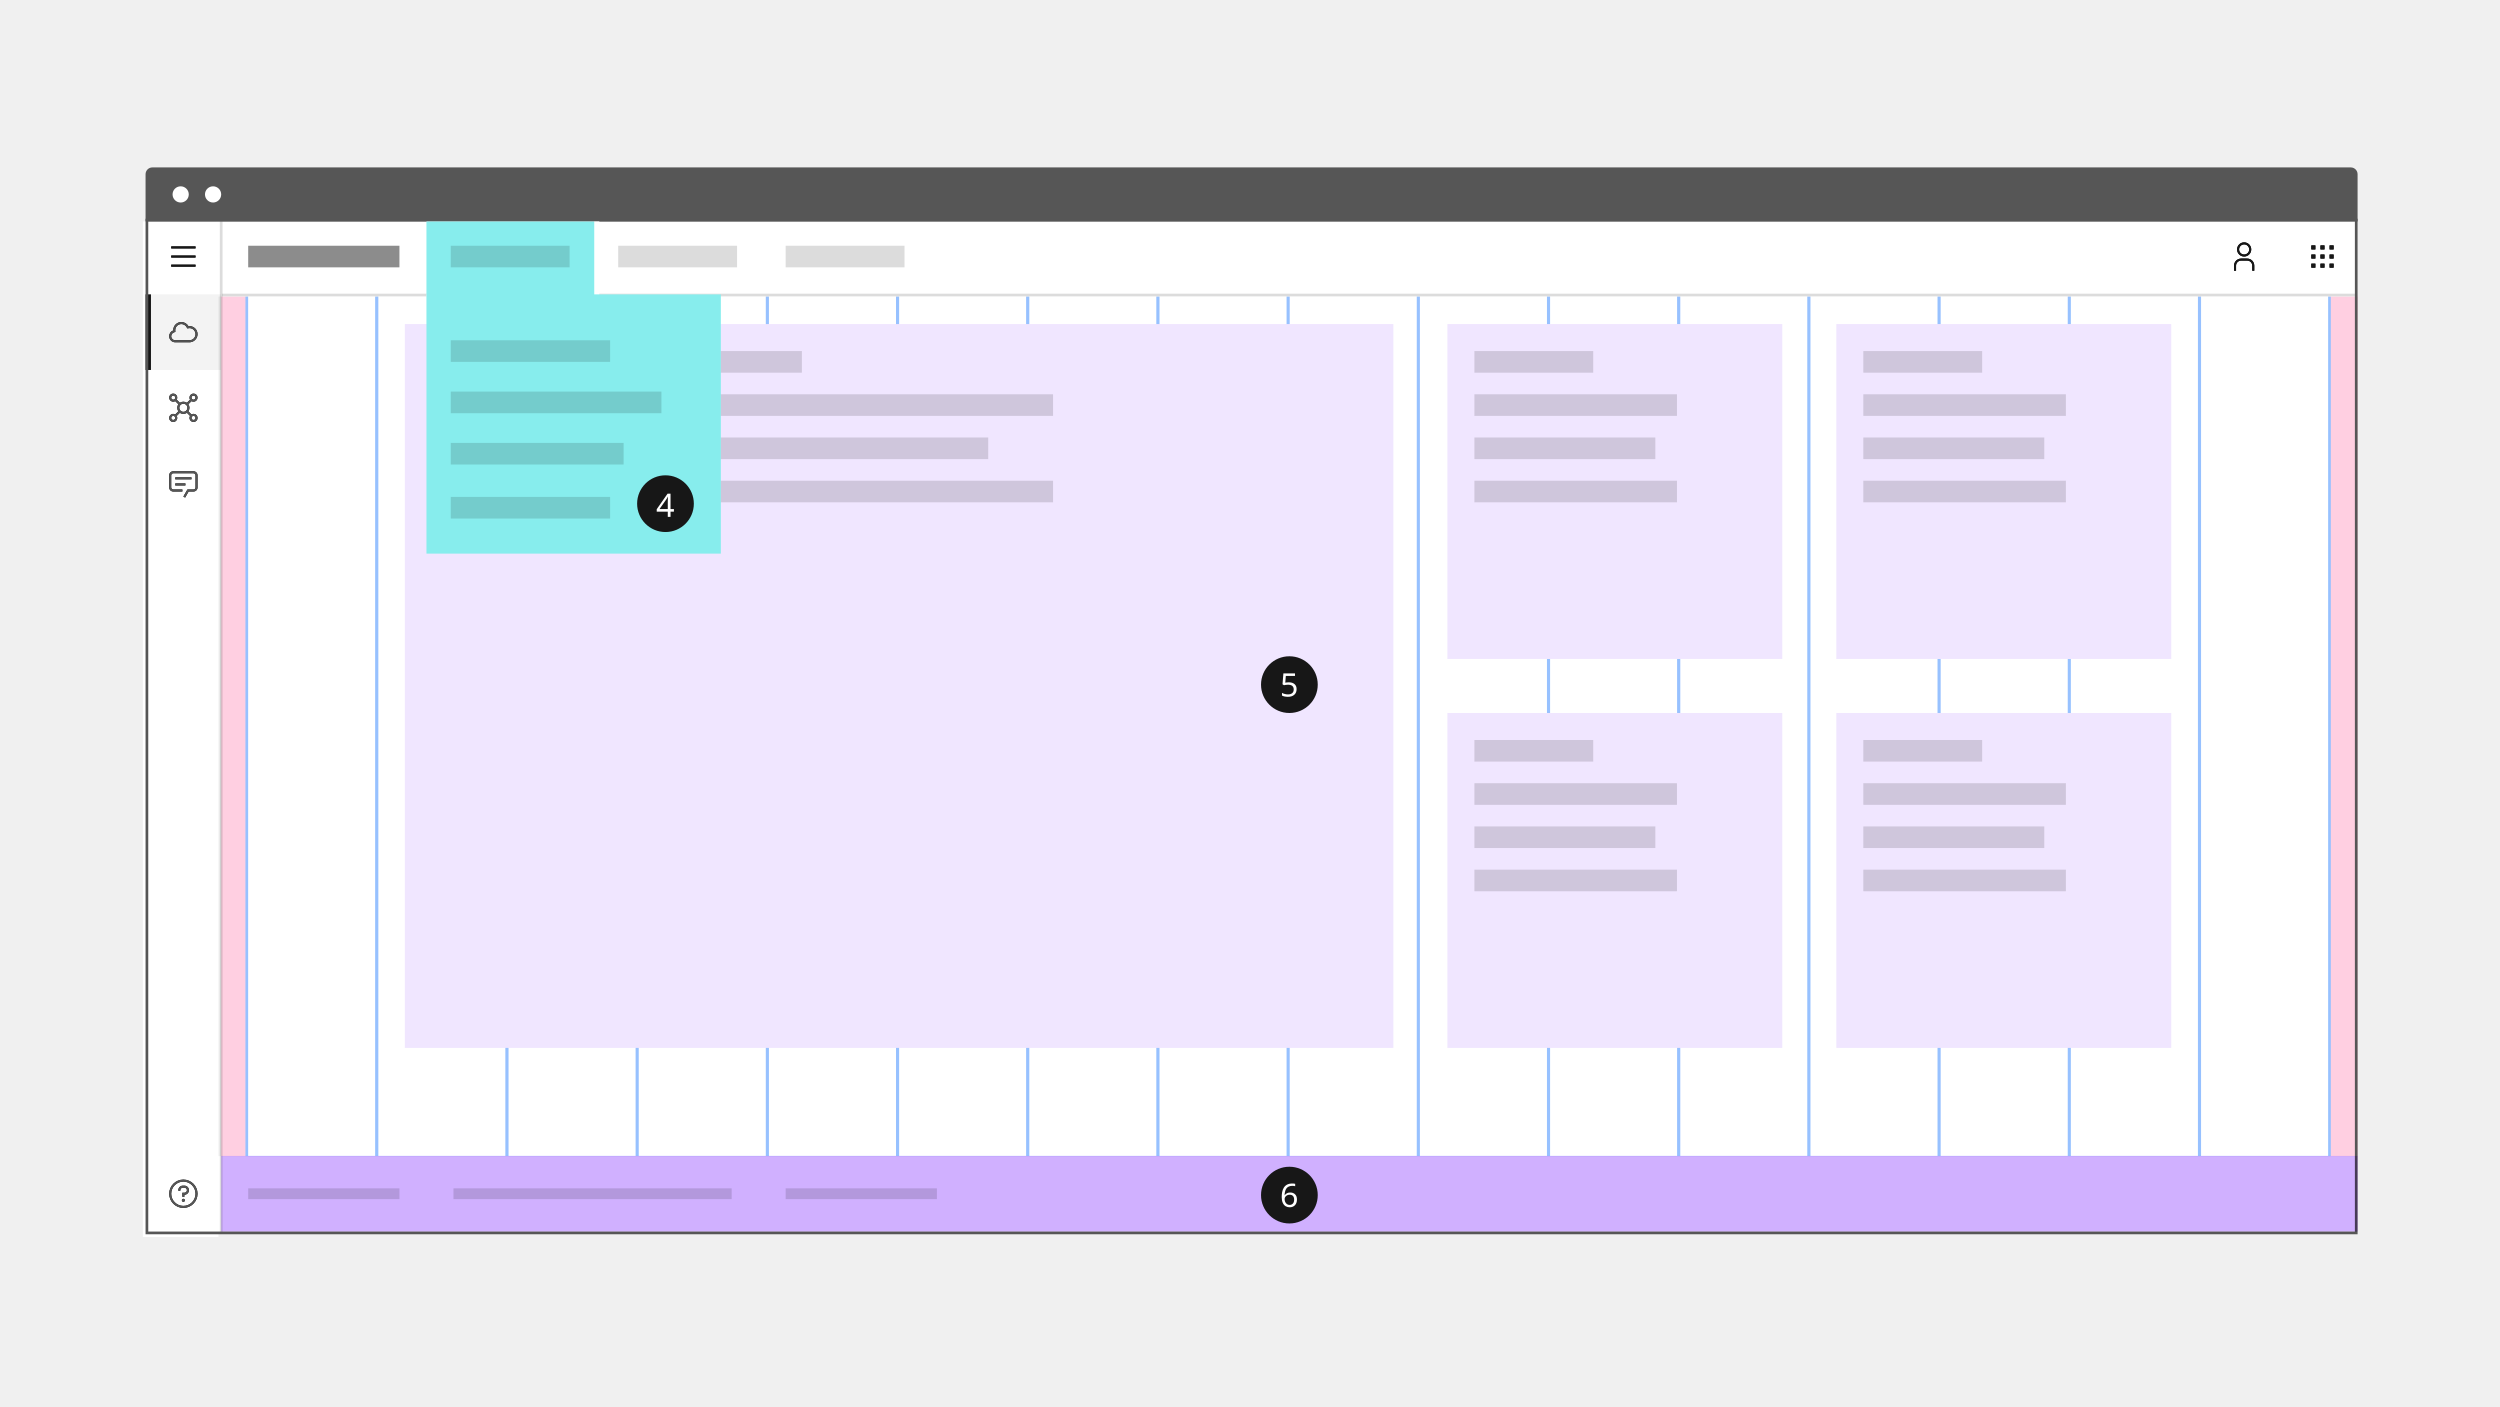
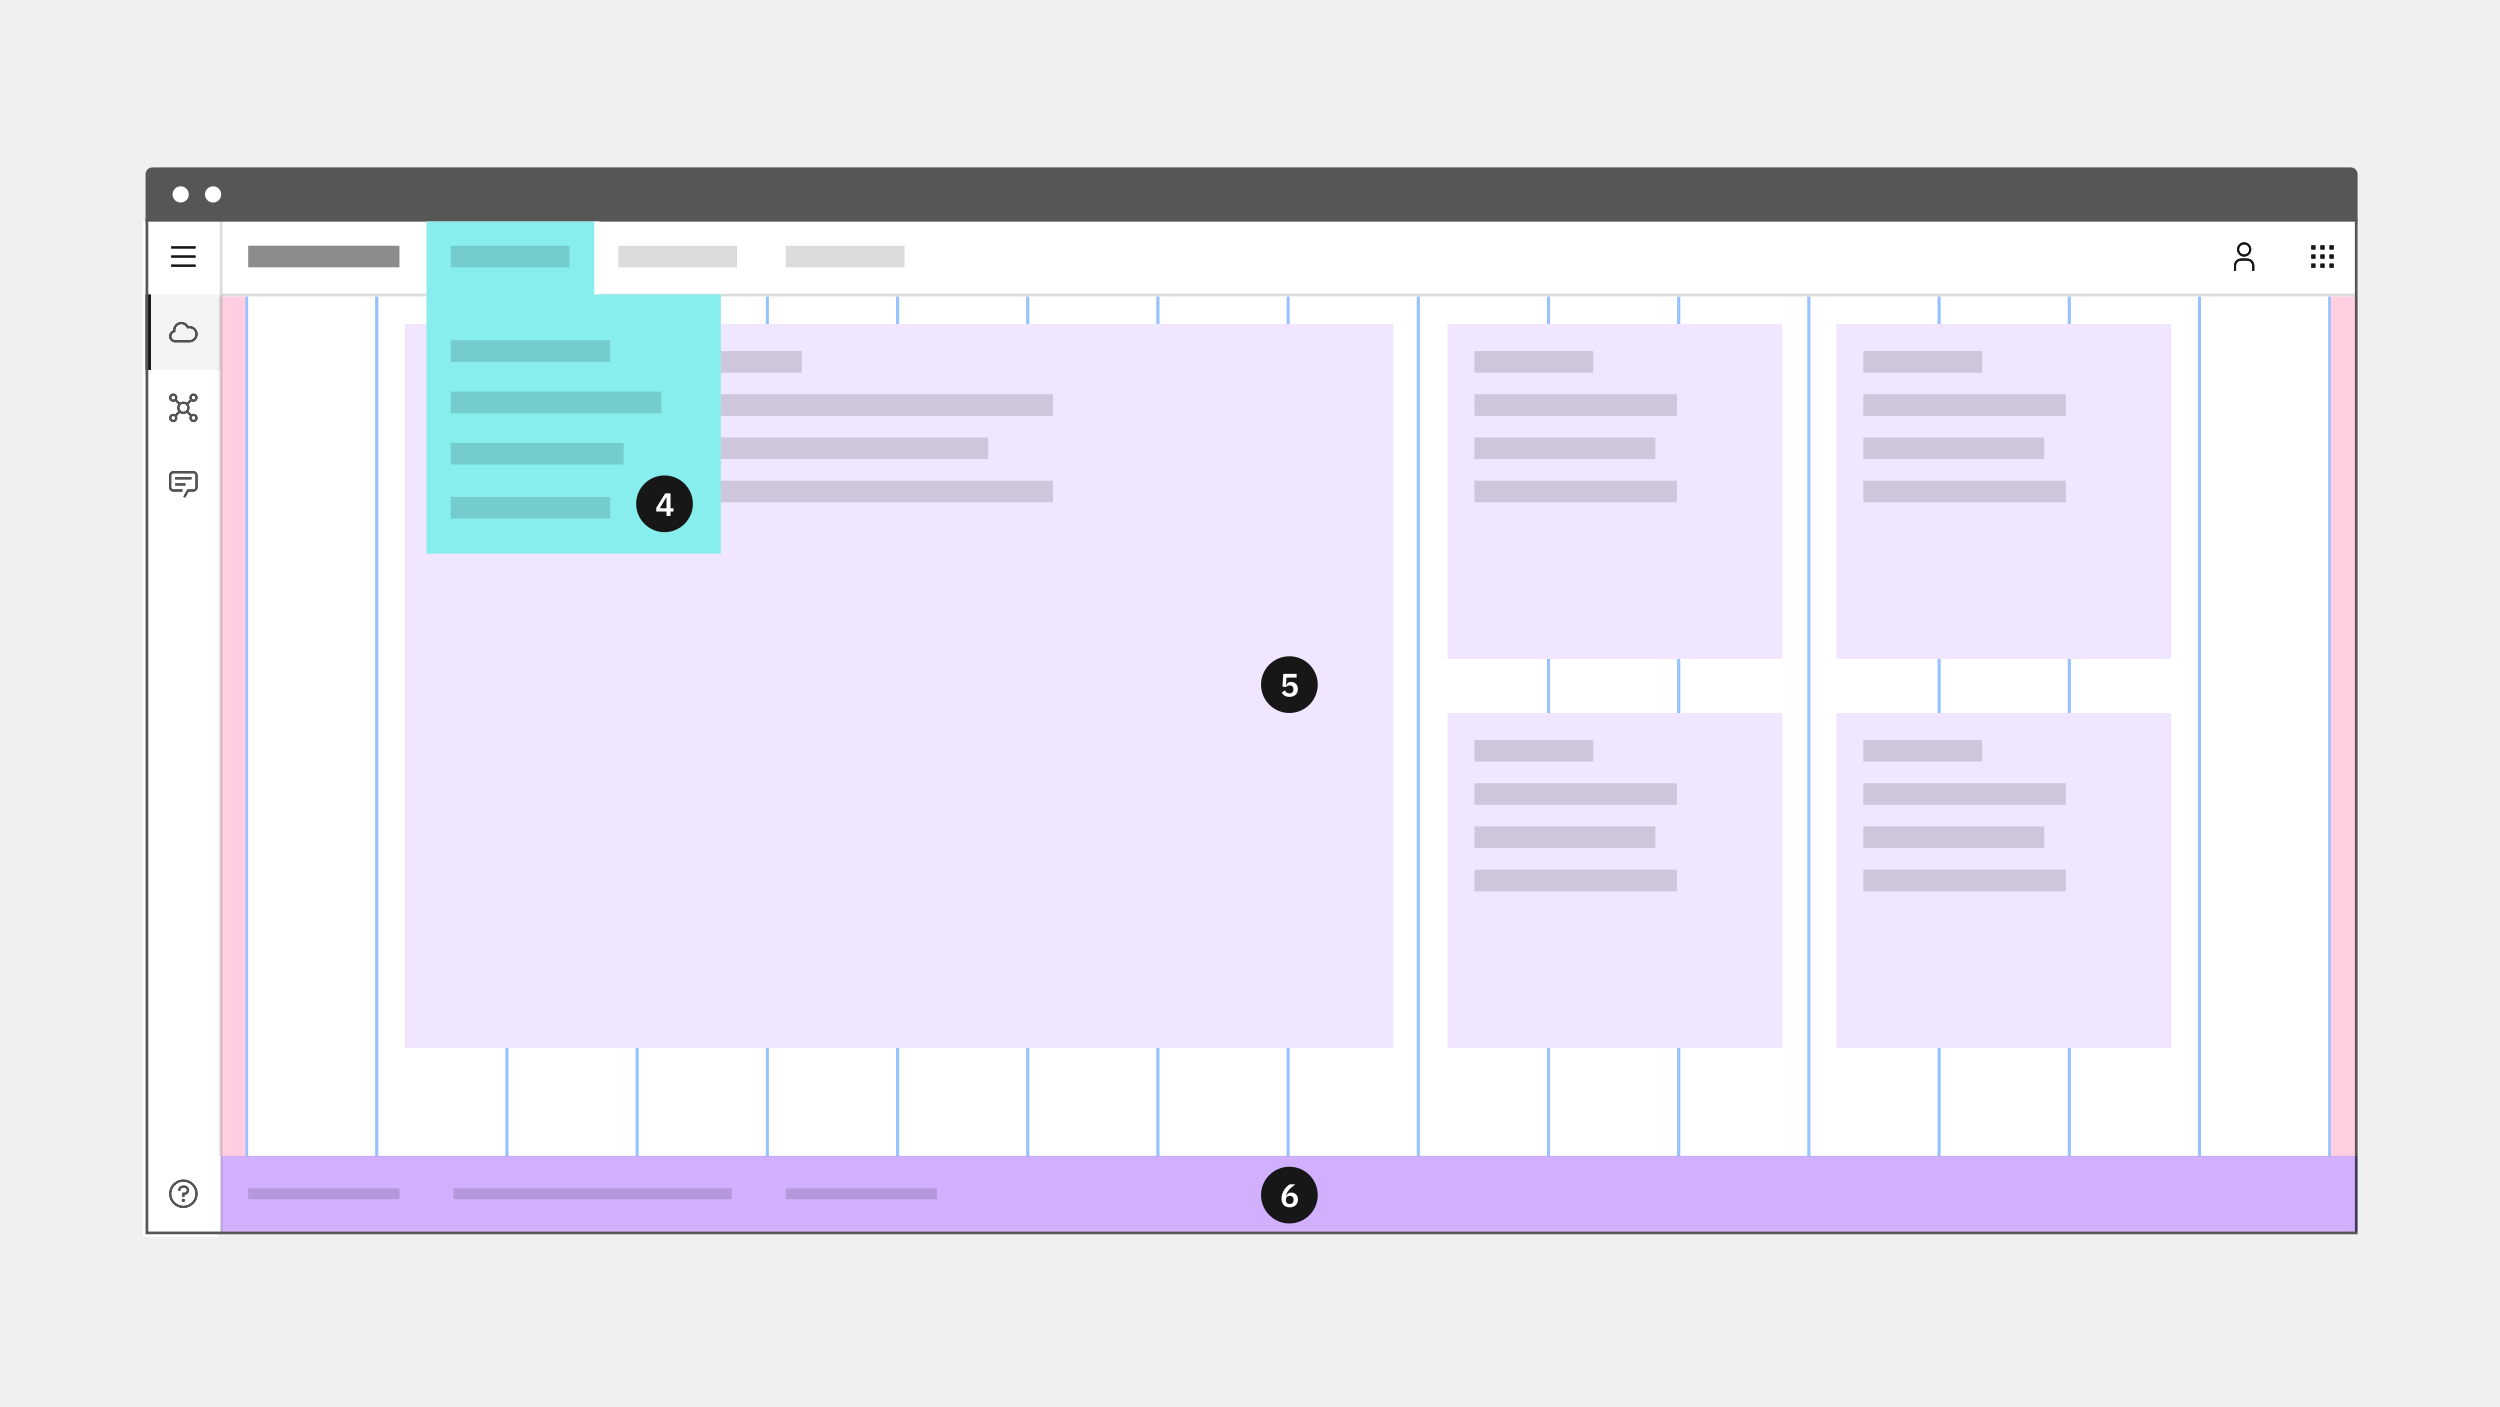
<svg xmlns="http://www.w3.org/2000/svg" xmlns:xlink="http://www.w3.org/1999/xlink" width="1120px" height="630px" viewBox="0 0 1120 630" version="1.1">
  <defs>
    <path d="M4.537,0.907 C5.79,0.907 6.806,1.923 6.806,3.176 C6.806,4.429 5.79,5.445 4.537,5.445 C3.285,5.445 2.269,4.429 2.269,3.176 C2.27,1.924 3.285,0.909 4.537,0.907 Z M4.537,0 C2.783,0 1.361,1.422 1.361,3.176 C1.361,4.93 2.783,6.353 4.537,6.353 C6.292,6.353 7.714,4.93 7.714,3.176 C7.714,1.422 6.292,1.00752739e-15 4.537,0 Z M9.075,12.705 L8.168,12.705 L8.168,10.436 C8.166,9.184 7.151,8.169 5.899,8.168 L3.176,8.168 C1.924,8.169 0.909,9.184 0.907,10.436 L0.907,12.705 L0,12.705 L0,10.436 C0.002,8.683 1.423,7.262 3.176,7.26 L5.899,7.26 C7.652,7.262 9.073,8.683 9.075,10.436 L9.075,12.705 Z" id="path-1" />
    <path d="M4.084,0 L5.899,0 L5.899,1.815 L4.084,1.815 L4.084,0 Z M0,0 L1.815,0 L1.815,1.815 L0,1.815 L0,0 Z M8.168,0 L9.982,0 L9.982,1.815 L8.168,1.815 L8.168,0 Z M4.084,4.084 L5.899,4.084 L5.899,5.899 L4.084,5.899 L4.084,4.084 Z M0,4.084 L1.815,4.084 L1.815,5.899 L0,5.899 L0,4.084 Z M8.168,4.084 L9.982,4.084 L9.982,5.899 L8.168,5.899 L8.168,4.084 Z M4.084,8.168 L5.899,8.168 L5.899,9.982 L4.084,9.982 L4.084,8.168 Z M0,8.168 L1.815,8.168 L1.815,9.982 L0,9.982 L0,8.168 Z M8.168,8.168 L9.982,8.168 L9.982,9.982 L8.168,9.982 L8.168,8.168 Z" id="path-3" />
    <path d="M6.353,0 C2.859,0 0,2.859 0,6.353 C0,9.846 2.859,12.705 6.353,12.705 C9.846,12.705 12.705,9.846 12.705,6.353 C12.705,2.859 9.846,0 6.353,0 Z M6.353,11.797 C3.358,11.797 0.907,9.347 0.907,6.353 C0.907,3.358 3.358,0.907 6.353,0.907 C9.347,0.907 11.797,3.358 11.797,6.353 C11.797,9.347 9.347,11.797 6.353,11.797 Z M6.353,9.982 C6.728,9.982 7.033,9.678 7.033,9.302 C7.033,8.926 6.728,8.621 6.353,8.621 C5.977,8.621 5.672,8.926 5.672,9.302 C5.672,9.678 5.977,9.982 6.353,9.982 Z M6.806,2.723 L6.126,2.723 C4.991,2.723 4.084,3.63 4.084,4.764 L4.084,4.991 L4.991,4.991 L4.991,4.764 C4.991,4.129 5.49,3.63 6.126,3.63 L6.806,3.63 C7.441,3.63 7.941,4.129 7.941,4.764 C7.941,5.4 7.441,5.899 6.806,5.899 L5.899,5.899 L5.899,7.714 L6.806,7.714 L6.806,6.806 C7.941,6.806 8.848,5.899 8.848,4.764 C8.848,3.63 7.941,2.723 6.806,2.723 Z" id="path-5" />
    <path d="M11.344,9.529 C11.024,9.533 10.711,9.623 10.436,9.787 L9.034,8.385 C9.705,7.441 9.705,6.176 9.034,5.232 L10.436,3.825 C11.224,4.287 12.232,4.091 12.79,3.368 C13.348,2.646 13.283,1.621 12.637,0.976 C11.991,0.33 10.967,0.264 10.244,0.822 C9.522,1.381 9.326,2.388 9.787,3.176 L8.385,4.578 C7.441,3.908 6.176,3.908 5.232,4.578 L3.825,3.176 C4.287,2.388 4.091,1.381 3.368,0.822 C2.646,0.264 1.621,0.33 0.976,0.976 C0.33,1.621 0.264,2.646 0.822,3.368 C1.381,4.091 2.388,4.287 3.176,3.825 L4.578,5.227 C3.908,6.171 3.908,7.437 4.578,8.381 L3.176,9.787 C2.388,9.326 1.381,9.522 0.822,10.244 C0.264,10.967 0.33,11.991 0.976,12.637 C1.621,13.283 2.646,13.348 3.368,12.79 C4.091,12.232 4.287,11.224 3.825,10.436 L5.227,9.034 C6.171,9.705 7.437,9.705 8.381,9.034 L9.787,10.436 C9.376,11.149 9.496,12.049 10.079,12.63 C10.662,13.21 11.563,13.326 12.274,12.912 C12.984,12.497 13.327,11.656 13.109,10.863 C12.891,10.069 12.167,9.522 11.344,9.529 Z M11.344,1.361 C11.845,1.361 12.251,1.768 12.251,2.269 C12.251,2.77 11.845,3.176 11.344,3.176 C10.843,3.176 10.436,2.77 10.436,2.269 C10.436,1.768 10.843,1.361 11.344,1.361 Z M1.361,2.269 C1.361,1.768 1.768,1.361 2.269,1.361 C2.77,1.361 3.176,1.768 3.176,2.269 C3.176,2.77 2.77,3.176 2.269,3.176 C2.028,3.176 1.797,3.081 1.627,2.91 C1.457,2.74 1.361,2.509 1.361,2.269 Z M2.269,12.251 C1.768,12.251 1.361,11.845 1.361,11.344 C1.361,10.843 1.768,10.436 2.269,10.436 C2.77,10.436 3.176,10.843 3.176,11.344 C3.176,11.845 2.77,12.251 2.269,12.251 Z M6.806,8.621 C5.804,8.621 4.991,7.809 4.991,6.806 C4.991,5.804 5.804,4.991 6.806,4.991 C7.809,4.991 8.621,5.804 8.621,6.806 C8.621,7.288 8.43,7.749 8.09,8.09 C7.749,8.43 7.288,8.621 6.806,8.621 Z M11.344,12.251 C10.843,12.251 10.436,11.845 10.436,11.344 C10.436,10.843 10.843,10.436 11.344,10.436 C11.845,10.436 12.251,10.843 12.251,11.344 C12.251,11.845 11.845,12.251 11.344,12.251 Z" id="path-7" />
    <path d="M7.142,11.797 L6.353,11.344 L8.168,8.168 L10.89,8.168 C11.391,8.168 11.797,7.761 11.797,7.26 L11.797,1.815 C11.797,1.314 11.391,0.907 10.89,0.907 L1.815,0.907 C1.314,0.907 0.907,1.314 0.907,1.815 L0.907,7.26 C0.907,7.761 1.314,8.168 1.815,8.168 L5.899,8.168 L5.899,9.075 L1.815,9.075 C0.813,9.075 2.01505479e-16,8.262 0,7.26 L0,1.815 C-1.00752739e-16,0.813 0.813,0 1.815,0 L10.89,0 C11.892,0 12.705,0.813 12.705,1.815 L12.705,7.26 C12.705,8.262 11.892,9.075 10.89,9.075 L8.694,9.075 L7.142,11.797 Z M2.723,2.723 L9.982,2.723 L9.982,3.63 L2.723,3.63 L2.723,2.723 Z M2.723,5.445 L7.26,5.445 L7.26,6.353 L2.723,6.353 L2.723,5.445 Z" id="path-9" />
    <path d="M5.445,0.907 C6.443,0.907 7.351,1.452 7.804,2.314 L8.122,2.859 L8.712,2.768 C8.848,2.768 8.984,2.723 9.075,2.723 C10.572,2.723 11.797,3.948 11.797,5.445 C11.797,6.806 10.754,7.986 9.438,8.122 L9.211,8.168 L2.723,8.168 C1.724,8.168 0.907,7.351 0.907,6.353 C0.907,5.581 1.407,4.901 2.133,4.628 L2.768,4.401 L2.723,3.766 L2.723,3.675 L2.723,3.63 C2.723,2.133 3.948,0.907 5.445,0.907 Z M5.445,0 C3.449,0 1.815,1.633 1.815,3.63 C1.815,3.675 1.815,3.721 1.815,3.766 C0.771,4.129 0,5.127 0,6.353 C0,7.85 1.225,9.075 2.723,9.075 L9.529,9.075 L9.529,9.03 C11.298,8.803 12.705,7.26 12.705,5.445 C12.705,3.449 11.072,1.815 9.075,1.815 C8.893,1.815 8.757,1.815 8.621,1.86 C7.986,0.726 6.806,0 5.445,0 Z" id="path-11" />
    <path d="M0,0 L10.89,0 L10.89,0.907 L0,0.907 L0,0 Z M0,8.168 L10.89,8.168 L10.89,9.075 L0,9.075 L0,8.168 Z M0,4.084 L10.89,4.084 L10.89,4.991 L0,4.991 L0,4.084 Z" id="path-13" />
  </defs>
  <g id="Screen-regions-2" stroke="none" stroke-width="1" fill="none" fill-rule="evenodd">
    <g id="Group" transform="translate(64, 75)">
      <rect id="Rectangle-13-Copy-5" fill="#FFCFE1" x="35.09" y="56.87" width="957.11" height="419.87" />
      <path d="M46.567,56.265 L104.705,56.265 L104.705,443.465 L46.567,443.465 L46.567,56.265 Z" id="Rectangle-17-Copy-561" stroke="#97C1FF" stroke-width="1.21" fill="#FFFFFF" />
      <path d="M104.893,56.265 L163.032,56.265 L163.032,443.465 L104.893,443.465 L104.893,56.265 Z" id="Rectangle-17-Copy-561" stroke="#97C1FF" stroke-width="1.21" fill="#FFFFFF" />
      <path d="M163.22,56.265 L221.358,56.265 L221.358,443.465 L163.22,443.465 L163.22,56.265 Z" id="Rectangle-17-Copy-561" stroke="#97C1FF" stroke-width="1.21" fill="#FFFFFF" />
      <path d="M221.547,56.265 L279.685,56.265 L279.685,443.465 L221.547,443.465 L221.547,56.265 Z" id="Rectangle-17-Copy-561" stroke="#97C1FF" stroke-width="1.21" fill="#FFFFFF" />
      <path d="M279.873,56.265 L338.012,56.265 L338.012,443.465 L279.873,443.465 L279.873,56.265 Z" id="Rectangle-17-Copy-561" stroke="#97C1FF" stroke-width="1.21" fill="#FFFFFF" />
      <path d="M338.2,56.265 L396.338,56.265 L396.338,443.465 L338.2,443.465 L338.2,56.265 Z" id="Rectangle-17-Copy-561" stroke="#97C1FF" stroke-width="1.21" fill="#FFFFFF" />
      <path d="M396.527,56.265 L454.665,56.265 L454.665,443.465 L396.527,443.465 L396.527,56.265 Z" id="Rectangle-17-Copy-561" stroke="#97C1FF" stroke-width="1.21" fill="#FFFFFF" />
      <path d="M454.853,56.265 L512.992,56.265 L512.992,443.465 L454.853,443.465 L454.853,56.265 Z" id="Rectangle-17-Copy-561" stroke="#97C1FF" stroke-width="1.21" fill="#FFFFFF" />
      <path d="M513.18,56.265 L571.319,56.265 L571.319,443.465 L513.18,443.465 L513.18,56.265 Z" id="Rectangle-17-Copy-561" stroke="#97C1FF" stroke-width="1.21" fill="#FFFFFF" />
      <path d="M571.507,56.265 L629.645,56.265 L629.645,443.465 L571.507,443.465 L571.507,56.265 Z" id="Rectangle-17-Copy-561" stroke="#97C1FF" stroke-width="1.21" fill="#FFFFFF" />
      <path d="M629.833,56.265 L687.972,56.265 L687.972,443.465 L629.833,443.465 L629.833,56.265 Z" id="Rectangle-17-Copy-561" stroke="#97C1FF" stroke-width="1.21" fill="#FFFFFF" />
      <path d="M688.16,56.265 L746.299,56.265 L746.299,443.465 L688.16,443.465 L688.16,56.265 Z" id="Rectangle-17-Copy-561" stroke="#97C1FF" stroke-width="1.21" fill="#FFFFFF" />
      <path d="M746.487,56.265 L804.625,56.265 L804.625,443.465 L746.487,443.465 L746.487,56.265 Z" id="Rectangle-17-Copy-561" stroke="#97C1FF" stroke-width="1.21" fill="#FFFFFF" />
      <path d="M804.813,56.265 L862.952,56.265 L862.952,443.465 L804.813,443.465 L804.813,56.265 Z" id="Rectangle-17-Copy-561" stroke="#97C1FF" stroke-width="1.21" fill="#FFFFFF" />
      <path d="M863.14,56.265 L921.279,56.265 L921.279,443.465 L863.14,443.465 L863.14,56.265 Z" id="Rectangle-17-Copy-561" stroke="#97C1FF" stroke-width="1.21" fill="#FFFFFF" />
      <path d="M921.467,56.265 L979.605,56.265 L979.605,443.465 L921.467,443.465 L921.467,56.265 Z" id="Rectangle-17-Copy-561" stroke="#97C1FF" stroke-width="1.21" fill="#FFFFFF" />
      <polygon id="Rectangle-Copy" fill="#FFFFFF" points="32.67 24.2 992.2 24.2 992.2 57.885 32.67 57.885" />
      <polygon id="Rectangle-Copy" fill="#FFFFFF" points="32.67 443.055 992.2 443.055 992.2 476.74 32.67 476.74" />
      <polygon id="Rectangle-Copy" fill="#FFFFFF" points="32.67 443.055 992.2 443.055 992.2 476.74 32.67 476.74" />
      <path d="M117.37,70.18 L560.23,70.18 L560.23,394.46 L117.37,394.46 L117.37,70.18 Z" id="Rectangle-4-Copy-4" fill="#FFFFFF" fill-rule="nonzero" />
      <polygon id="Rectangle-3-Copy-79" fill="#DCDCDC" points="136.73 82.28 295.24 82.28 295.24 91.96 136.73 91.96" />
      <polygon id="Rectangle-3-Copy-80" fill="#DCDCDC" points="136.73 101.64 407.77 101.64 407.77 111.32 136.73 111.32" />
      <polygon id="Rectangle-3-Copy-81" fill="#DCDCDC" points="136.73 121 378.73 121 378.73 130.68 136.73 130.68" />
      <polygon id="Rectangle-3-Copy-82" fill="#DCDCDC" points="136.73 140.36 407.77 140.36 407.77 150.04 136.73 150.04" />
      <path d="M35.392,57.172 L991.595,57.172" id="Path-2-Copy-3" stroke="#DCDCDC" stroke-width="1.21" style="mix-blend-mode: multiply;" />
      <path d="M117.37,70.18 L560.23,70.18 L560.23,394.46 L117.37,394.46 L117.37,70.18 Z" id="Rectangle-4-Copy-5" fill-opacity="0.6" fill="#E6D6FF" fill-rule="nonzero" style="mix-blend-mode: multiply;" />
      <path d="M584.43,70.18 L734.47,70.18 L734.47,220.22 L584.43,220.22 L584.43,70.18 Z" id="Rectangle-4-Copy-3" fill="#FFFFFF" fill-rule="nonzero" />
      <path d="M584.43,244.42 L734.47,244.42 L734.47,394.46 L584.43,394.46 L584.43,244.42 Z" id="Rectangle-4-Copy-7" fill="#FFFFFF" fill-rule="nonzero" />
      <path d="M758.67,70.18 L908.71,70.18 L908.71,220.22 L758.67,220.22 L758.67,70.18 Z" id="Rectangle-4-Copy-6" fill="#FFFFFF" fill-rule="nonzero" />
      <path d="M758.67,244.42 L908.71,244.42 L908.71,394.46 L758.67,394.46 L758.67,244.42 Z" id="Rectangle-4-Copy-8" fill="#FFFFFF" fill-rule="nonzero" />
      <rect id="Rectangle-3-Copy-60" fill="#DCDCDC" x="212.96" y="35.09" width="53.24" height="9.68" />
      <rect id="Rectangle-3-Copy-61" fill="#DCDCDC" x="287.98" y="35.09" width="53.24" height="9.68" />
      <g id="icon/user/user/20" transform="translate(934.12, 32.67)">
        <g id="Group">
          <g id="user" transform="translate(2.7225, 0.9075)">
            <mask id="mask-2" fill="white">
              <use xlink:href="#path-1" />
            </mask>
            <use id="Mask" fill="#000000" fill-rule="nonzero" xlink:href="#path-1" />
            <g id="color/gray/100" mask="url(#mask-2)" fill="#171717">
              <g transform="translate(-2.7225, -0.9075)">
                <rect x="0" y="0" width="29" height="29" />
              </g>
            </g>
          </g>
          <rect id="transparent-rectangle" x="0" y="0" width="14.52" height="14.52" />
        </g>
      </g>
      <g id="icon/navigation/app-switcher/16" transform="translate(969.21, 32.67)">
        <g id="Group">
          <g id="grid" transform="translate(2.26875, 2.26875)">
            <mask id="mask-4" fill="white">
              <use xlink:href="#path-3" />
            </mask>
            <use id="Mask" fill="#000000" fill-rule="nonzero" xlink:href="#path-3" />
            <g id="color/gray/100" mask="url(#mask-4)" fill="#171717">
              <g transform="translate(-2.26875, -2.26875)">
                <rect x="0" y="0" width="36" height="36" />
              </g>
            </g>
          </g>
          <rect id="transparent-rectangle" x="0" y="0" width="14.52" height="14.52" />
        </g>
      </g>
      <polygon id="Rectangle-3-Copy-12" fill="#FFFFFF" points="0 24.2 33.88 24.2 33.88 479.16 0 479.16" />
      <g id="icon/status/help/20" transform="translate(10.89, 452.54)">
        <g id="help" stroke-width="1" fill-rule="evenodd" transform="translate(0.9075, 0.9075)">
          <mask id="mask-6" fill="white">
            <use xlink:href="#path-5" />
          </mask>
          <use id="Mask" fill="#000000" fill-rule="nonzero" xlink:href="#path-5" />
          <g id="color/gray/70" mask="url(#mask-6)" fill="#565656">
            <g transform="translate(-0.9075, -0.9075)">
              <rect x="0" y="0" width="29" height="29" />
            </g>
          </g>
        </g>
        <rect id="transparent-rectangle" x="0" y="0" width="14.52" height="14.52" />
      </g>
      <g id="icon/file/api/20" transform="translate(10.89, 100.43)">
        <g id="Group">
          <g id="api" transform="translate(0.45375, 0.45375)">
            <mask id="mask-8" fill="white">
              <use xlink:href="#path-7" />
            </mask>
            <use id="Mask" fill="#000000" fill-rule="nonzero" xlink:href="#path-7" />
            <g id="color/gray/70" mask="url(#mask-8)" fill="#565656">
              <g transform="translate(-0.45375, -0.45375)">
                <rect x="0" y="0" width="29" height="29" />
              </g>
            </g>
          </g>
          <rect id="transparent-rectangle" x="0" y="0" width="14.52" height="14.52" />
        </g>
      </g>
      <polygon id="Rectangle-3-Copy" fill="#171717" points="1.21 56.87 3.63 56.87 3.63 90.75 1.21 90.75" />
      <g id="icon/image/chat/16" transform="translate(10.89, 134.31)">
        <g id="chat" stroke-width="1" fill-rule="evenodd" transform="translate(0.9075, 1.815)">
          <mask id="mask-10" fill="white">
            <use xlink:href="#path-9" />
          </mask>
          <use id="Mask" fill="#000000" fill-rule="nonzero" xlink:href="#path-9" />
          <g id="color/gray/70" mask="url(#mask-10)" fill="#565656">
            <g transform="translate(-0.9075, -1.815)">
              <rect x="0" y="0" width="36" height="36" />
            </g>
          </g>
        </g>
        <rect id="transparent-rectangle" x="0" y="0" width="14.52" height="14.52" />
      </g>
      <g id="icon/image/cloud/20" transform="translate(10.89, 66.55)">
        <g id="Group">
          <g id="cloud" transform="translate(0.9075, 2.7225)">
            <mask id="mask-12" fill="white">
              <use xlink:href="#path-11" />
            </mask>
            <use id="Mask" fill="#000000" fill-rule="nonzero" xlink:href="#path-11" />
            <g id="color/gray/70" mask="url(#mask-12)" fill="#565656">
              <g transform="translate(-0.9075, -2.7225)">
                <rect x="0" y="0" width="29" height="29" />
              </g>
            </g>
          </g>
          <rect id="transparent-rectangle" x="0" y="0" width="14.52" height="14.52" />
        </g>
      </g>
      <g id="icon/navigation/menu/20" transform="translate(10.89, 32.67)">
        <g id="menu" stroke-width="1" fill-rule="evenodd" transform="translate(1.815, 2.7225)">
          <mask id="mask-14" fill="white">
            <use xlink:href="#path-13" />
          </mask>
          <use id="Mask" fill="#000000" fill-rule="nonzero" xlink:href="#path-13" />
          <g id="color/gray/100" mask="url(#mask-14)" fill="#171717">
            <g transform="translate(-1.815, -2.7225)">
              <rect x="0" y="0" width="29" height="29" />
            </g>
          </g>
        </g>
        <rect id="transparent-rectangle" x="0" y="0" width="14.52" height="14.52" />
      </g>
      <rect id="Rectangle-3-Copy-65" fill="#8C8C8C" x="47.19" y="35.09" width="67.76" height="9.68" />
      <rect id="Rectangle-3-Copy-83" fill="#DCDCDC" x="47.19" y="457.38" width="67.76" height="4.84" />
      <rect id="Rectangle-3-Copy-84" fill="#DCDCDC" x="139.15" y="457.38" width="124.63" height="4.84" />
      <rect id="Rectangle-3-Copy-85" fill="#DCDCDC" x="287.98" y="457.38" width="67.76" height="4.84" />
      <polygon id="Rectangle-Copy-20" fill="#F3F3F3" style="mix-blend-mode: multiply;" points="2.42 56.87 35.09 56.87 35.09 90.75 2.42 90.75" />
      <path d="M35.09,23.595 L35.09,477.345" id="Path-2-Copy-2" stroke="#DCDCDC" stroke-width="1.21" style="mix-blend-mode: multiply;" />
-       <path d="M4.272,0 L989.138,4.4408921e-16 C990.829,-6.29586268e-14 992.2,1.371 992.2,3.062 L992.2,24.2 L1.21,24.2 L1.21,3.062 C1.21,1.371 2.581,-1.33399351e-16 4.272,-4.4408921e-16 Z" id="Rectangle-2-Copy-34" fill="#565656" />
+       <path d="M4.272,0 L989.138,0 C990.829,-6.3402716e-14 992.2,1.371 992.2,3.062 L992.2,24.2 L1.21,24.2 L1.21,3.062 C1.21,1.371 2.581,3.10689859e-16 4.272,0 Z" id="Rectangle-2-Copy-34" fill="#565656" />
      <circle id="Oval-5-Copy-26" fill="#FFFFFF" cx="16.94" cy="12.1" r="3.63" />
      <circle id="Oval-5-Copy-27" fill="#FFFFFF" cx="31.46" cy="12.1" r="3.63" />
      <rect id="Frame-Copy" stroke="#565656" stroke-width="1.21" x="1.815" y="23.595" width="989.78" height="453.75" />
      <circle id="Oval-3-Copy-6" fill="#171717" cx="513.645" cy="231.715" r="12.705" />
      <polygon id="Rectangle-3-Copy-62" fill="#DCDCDC" points="596.53 82.28 649.77 82.28 649.77 91.96 596.53 91.96" />
      <polygon id="Rectangle-3-Copy-86" fill="#DCDCDC" points="770.77 82.28 824.01 82.28 824.01 91.96 770.77 91.96" />
      <polygon id="Rectangle-3-Copy-90" fill="#DCDCDC" points="770.77 256.52 824.01 256.52 824.01 266.2 770.77 266.2" />
      <polygon id="Rectangle-3-Copy-70" fill="#DCDCDC" points="596.53 256.52 649.77 256.52 649.77 266.2 596.53 266.2" />
      <polygon id="Rectangle-3-Copy-63" fill="#DCDCDC" points="596.53 101.64 687.28 101.64 687.28 111.32 596.53 111.32" />
      <polygon id="Rectangle-3-Copy-87" fill="#DCDCDC" points="770.77 101.64 861.52 101.64 861.52 111.32 770.77 111.32" />
      <polygon id="Rectangle-3-Copy-91" fill="#DCDCDC" points="770.77 275.88 861.52 275.88 861.52 285.56 770.77 285.56" />
      <polygon id="Rectangle-3-Copy-71" fill="#DCDCDC" points="596.53 275.88 687.28 275.88 687.28 285.56 596.53 285.56" />
      <polygon id="Rectangle-3-Copy-64" fill="#DCDCDC" points="596.53 121 677.6 121 677.6 130.68 596.53 130.68" />
      <polygon id="Rectangle-3-Copy-88" fill="#DCDCDC" points="770.77 121 851.84 121 851.84 130.68 770.77 130.68" />
      <polygon id="Rectangle-3-Copy-92" fill="#DCDCDC" points="770.77 295.24 851.84 295.24 851.84 304.92 770.77 304.92" />
      <polygon id="Rectangle-3-Copy-72" fill="#DCDCDC" points="596.53 295.24 677.6 295.24 677.6 304.92 596.53 304.92" />
      <rect id="Rectangle-3-Copy-66" fill="#DCDCDC" x="596.53" y="140.36" width="90.75" height="9.68" />
      <rect id="Rectangle-3-Copy-89" fill="#DCDCDC" x="770.77" y="140.36" width="90.75" height="9.68" />
      <rect id="Rectangle-3-Copy-93" fill="#DCDCDC" x="770.77" y="314.6" width="90.75" height="9.68" />
      <rect id="Rectangle-3-Copy-73" fill="#DCDCDC" x="596.53" y="314.6" width="90.75" height="9.68" />
      <path d="M584.43,70.18 L734.47,70.18 L734.47,220.22 L584.43,220.22 L584.43,70.18 Z" id="Rectangle-4-Copy-9" fill-opacity="0.6" fill="#E6D6FF" fill-rule="nonzero" style="mix-blend-mode: multiply;" />
      <rect id="Rectangle-11" fill="#FFFFFF" fill-rule="nonzero" x="127.05" y="24.2" width="77.44" height="33.88" />
      <rect id="Rectangle-11-Copy" fill="#FFFFFF" fill-rule="nonzero" x="127.05" y="56.87" width="131.89" height="116.16" />
      <rect id="Rectangle-3-Copy-59" fill="#DCDCDC" x="137.94" y="35.09" width="53.24" height="9.68" />
      <rect id="Rectangle-3-Copy-75" fill="#DCDCDC" x="137.94" y="77.44" width="71.39" height="9.68" />
      <rect id="Rectangle-3-Copy-78" fill="#DCDCDC" x="137.94" y="147.62" width="71.39" height="9.68" />
      <rect id="Rectangle-3-Copy-76" fill="#DCDCDC" x="137.94" y="100.43" width="94.38" height="9.68" />
      <rect id="Rectangle-3-Copy-77" fill="#DCDCDC" x="137.94" y="123.42" width="77.44" height="9.68" />
      <polygon id="Rectangle-11-Copy" fill="#87EDED" fill-rule="nonzero" style="mix-blend-mode: multiply;" points="127.05 24.2 202.221 24.2 202.221 56.876 258.94 56.876 258.94 173.03 127.05 173.03" />
-       <circle id="Oval-3-Copy-6" fill="#171717" cx="234.135" cy="150.645" r="12.705" />
+       <circle id="Oval-3-Copy-6" fill="#171717" cx="233.705" cy="150.705" r="12.705" />
      <rect id="Rectangle-Copy-10" fill="#D0B0FF" style="mix-blend-mode: multiply;" x="35.09" y="442.86" width="957.11" height="33.88" />
      <circle id="Oval-3-Copy-6" fill="#171717" cx="513.645" cy="460.405" r="12.705" />
      <path d="M584.43,244.42 L734.47,244.42 L734.47,394.46 L584.43,394.46 L584.43,244.42 Z" id="Rectangle-4-Copy-10" fill-opacity="0.6" fill="#E6D6FF" fill-rule="nonzero" style="mix-blend-mode: multiply;" />
      <path d="M758.67,70.18 L908.71,70.18 L908.71,220.22 L758.67,220.22 L758.67,70.18 Z" id="Rectangle-4-Copy-11" fill-opacity="0.6" fill="#E6D6FF" fill-rule="nonzero" style="mix-blend-mode: multiply;" />
      <path d="M758.67,244.42 L908.71,244.42 L908.71,394.46 L758.67,394.46 L758.67,244.42 Z" id="Rectangle-4-Copy-12" fill-opacity="0.6" fill="#E6D6FF" fill-rule="nonzero" style="mix-blend-mode: multiply;" />
-       <text id="4" font-family="IBMPlexSans-SemiBold, IBM Plex Sans" font-size="14.52" font-weight="500" fill="#FFFFFF">
-         <tspan x="229.9" y="156.57">4</tspan>
-       </text>
-       <text id="5" font-family="IBMPlexSans-SemiBold, IBM Plex Sans" font-size="14.52" font-weight="500" fill="#FFFFFF">
-         <tspan x="509.41" y="237.035">5</tspan>
-       </text>
-       <text id="6" font-family="IBMPlexSans-SemiBold, IBM Plex Sans" font-size="14.52" font-weight="500" fill="#FFFFFF">
-         <tspan x="509.41" y="465.725">6</tspan>
-       </text>
+       <path d="M236.403,156.135 L234.588,156.135 L234.588,154.175 L230,154.175 L230,152.549 L234.037,146 L236.403,146 L236.403,152.694 L237.725,152.694 L237.725,154.175 L236.403,154.175 L236.403,156.135 Z M234.472,147.859 L231.568,152.694 L234.588,152.694 L234.588,147.859 L234.472,147.859 Z" id="4" fill="#FFFFFF" />
+       <path d="M516.888,226.9 L516.888,228.555 L512.329,228.555 L512.096,231.953 L512.198,231.953 C512.633,231.082 513.127,230.486 514.347,230.486 C516.089,230.486 517.44,231.677 517.44,233.695 C517.44,235.728 516.089,237.209 513.693,237.209 C511.82,237.209 510.818,236.309 510.209,235.322 L511.603,234.247 C512.053,235.031 512.604,235.641 513.708,235.641 C514.84,235.641 515.45,234.959 515.45,233.855 L515.45,233.739 C515.45,232.694 514.811,232.055 513.751,232.055 C512.924,232.055 512.416,232.447 512.111,232.81 L510.543,232.592 L510.92,226.9 L516.888,226.9 Z" id="5" fill="#FFFFFF" />
+       <path d="M513.81,465.899 C511.486,465.899 510.121,464.346 510.121,461.921 C510.121,459.017 512.053,456.737 513.751,455.59 L516.336,455.59 C513.955,457.303 512.561,458.668 512.111,460.73 L512.227,460.759 C512.604,459.975 513.243,459.264 514.521,459.264 C516.205,459.264 517.483,460.483 517.483,462.4 C517.483,464.447 516.046,465.899 513.81,465.899 Z M513.81,464.389 C514.87,464.389 515.523,463.779 515.523,462.676 L515.523,462.458 C515.523,461.354 514.87,460.745 513.81,460.745 C512.735,460.745 512.096,461.354 512.096,462.458 L512.096,462.676 C512.096,463.779 512.735,464.389 513.81,464.389 Z" id="6" fill="#FFFFFF" />
    </g>
  </g>
</svg>
